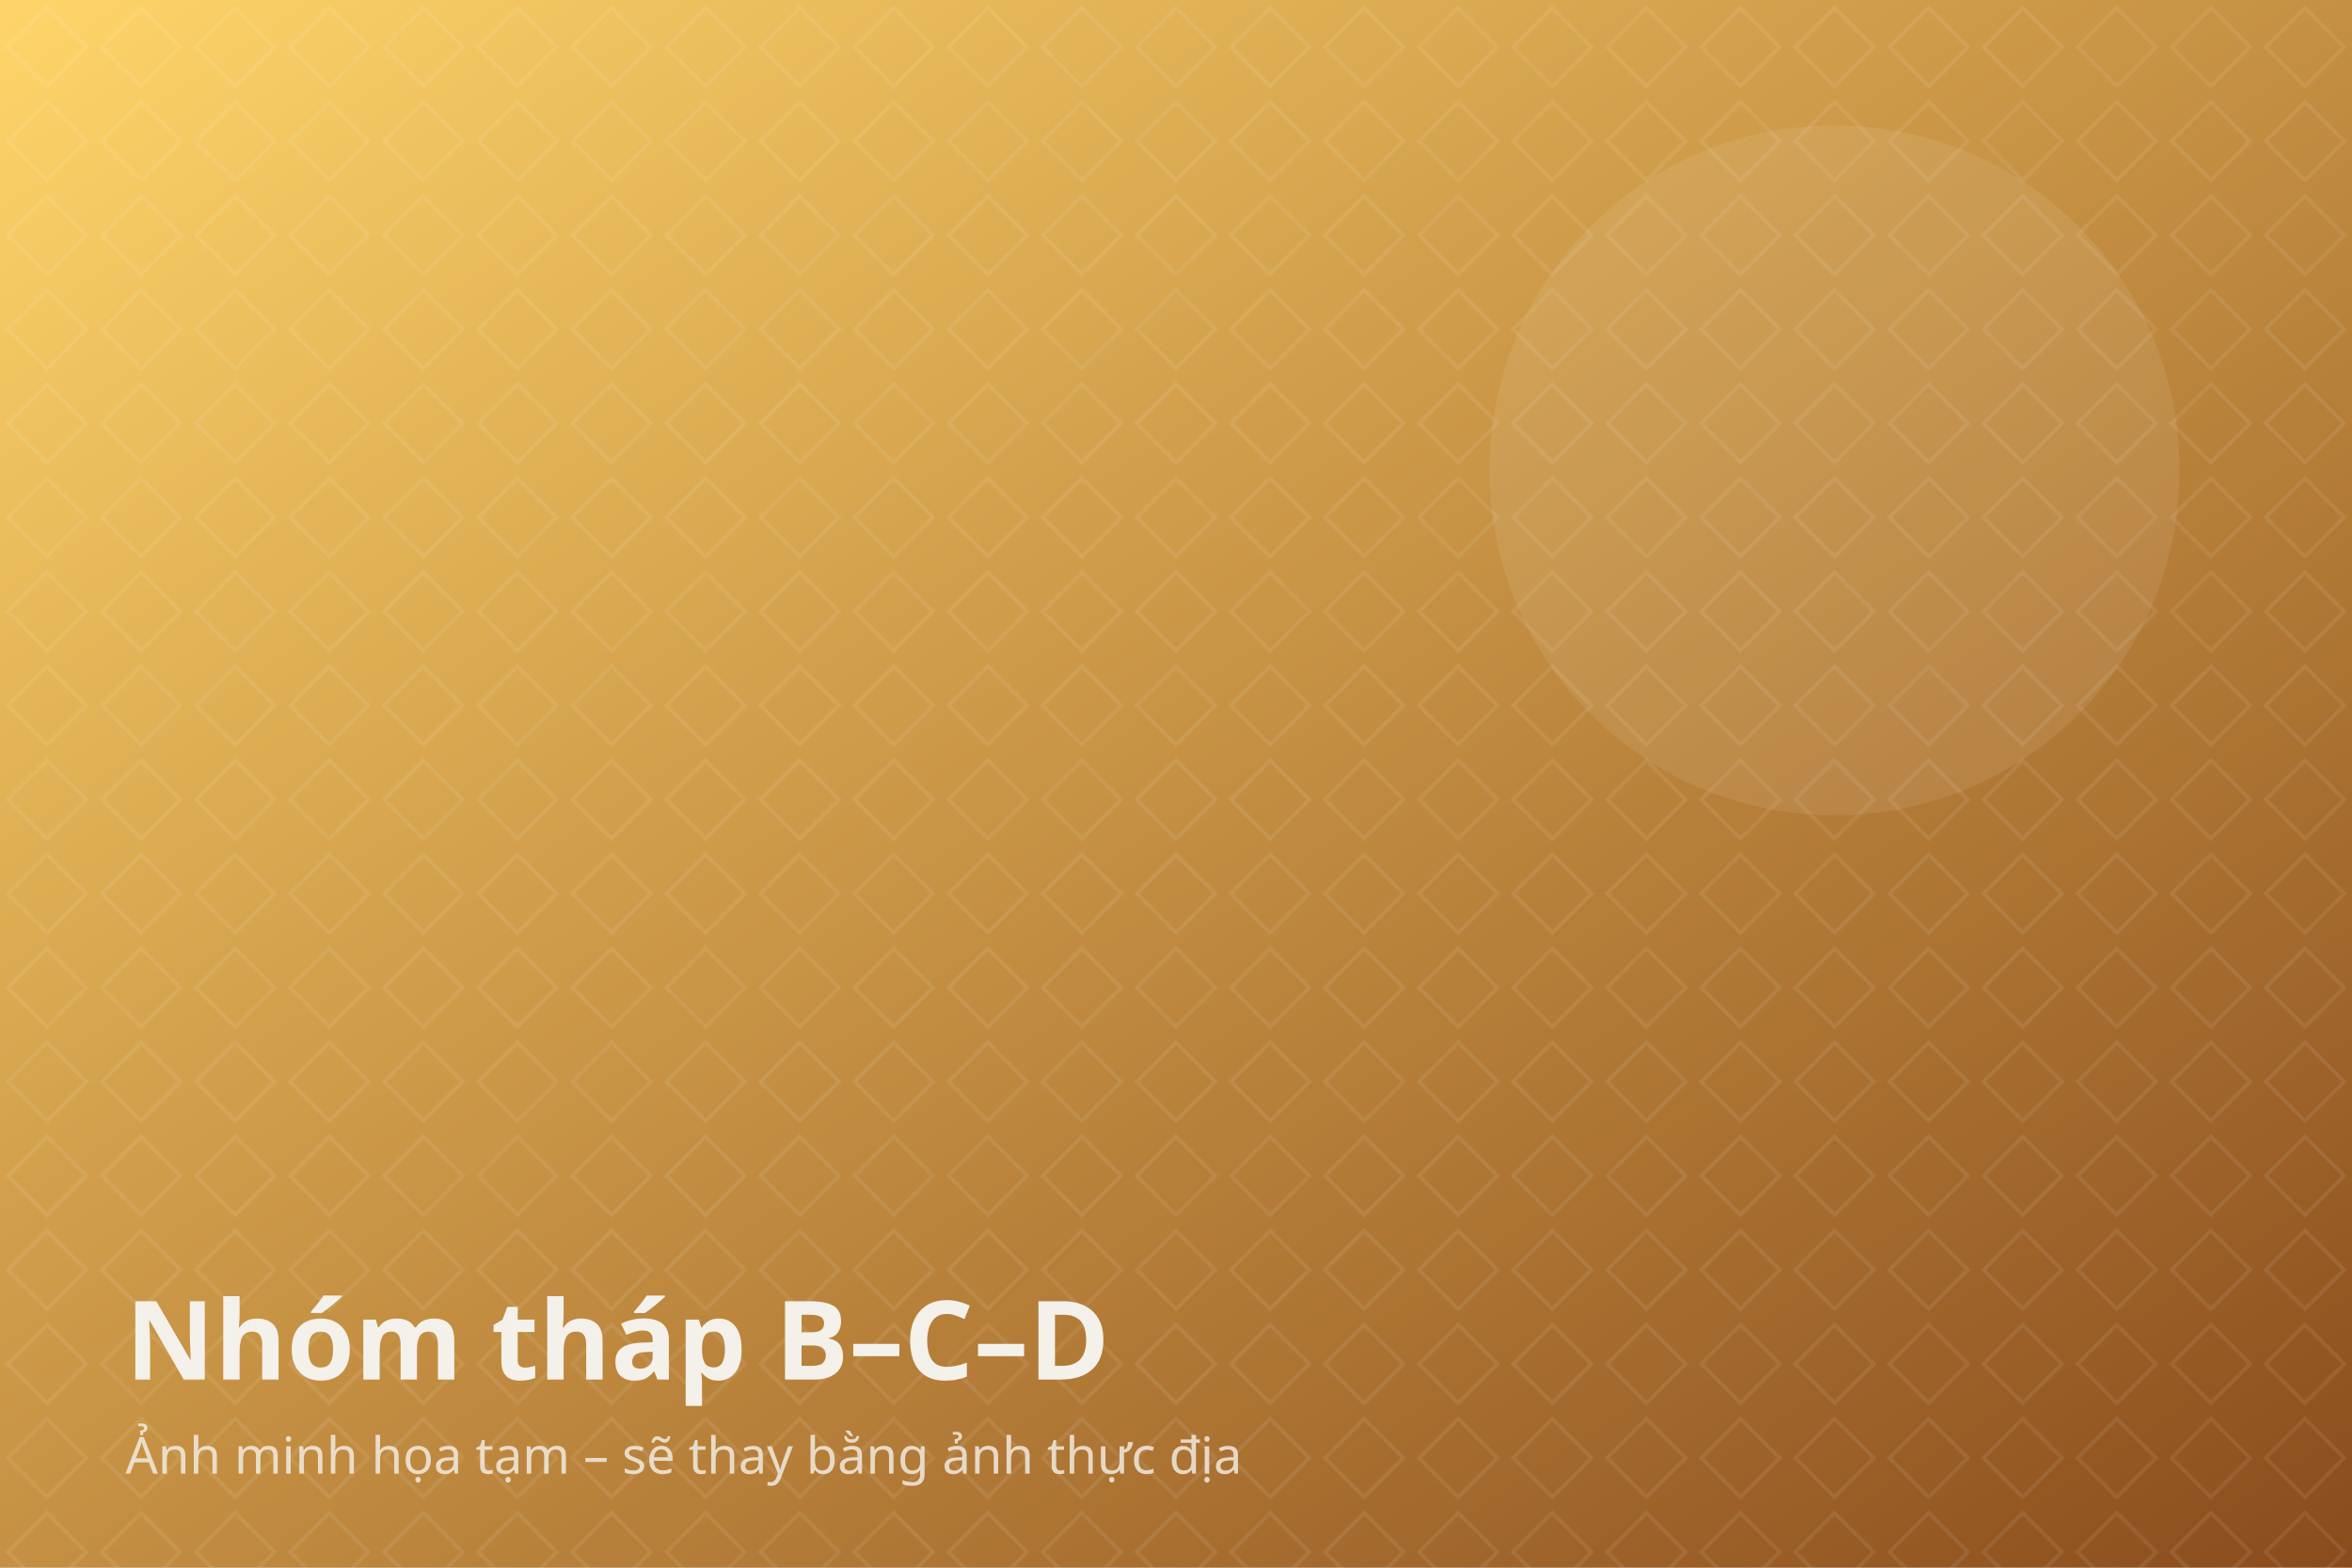
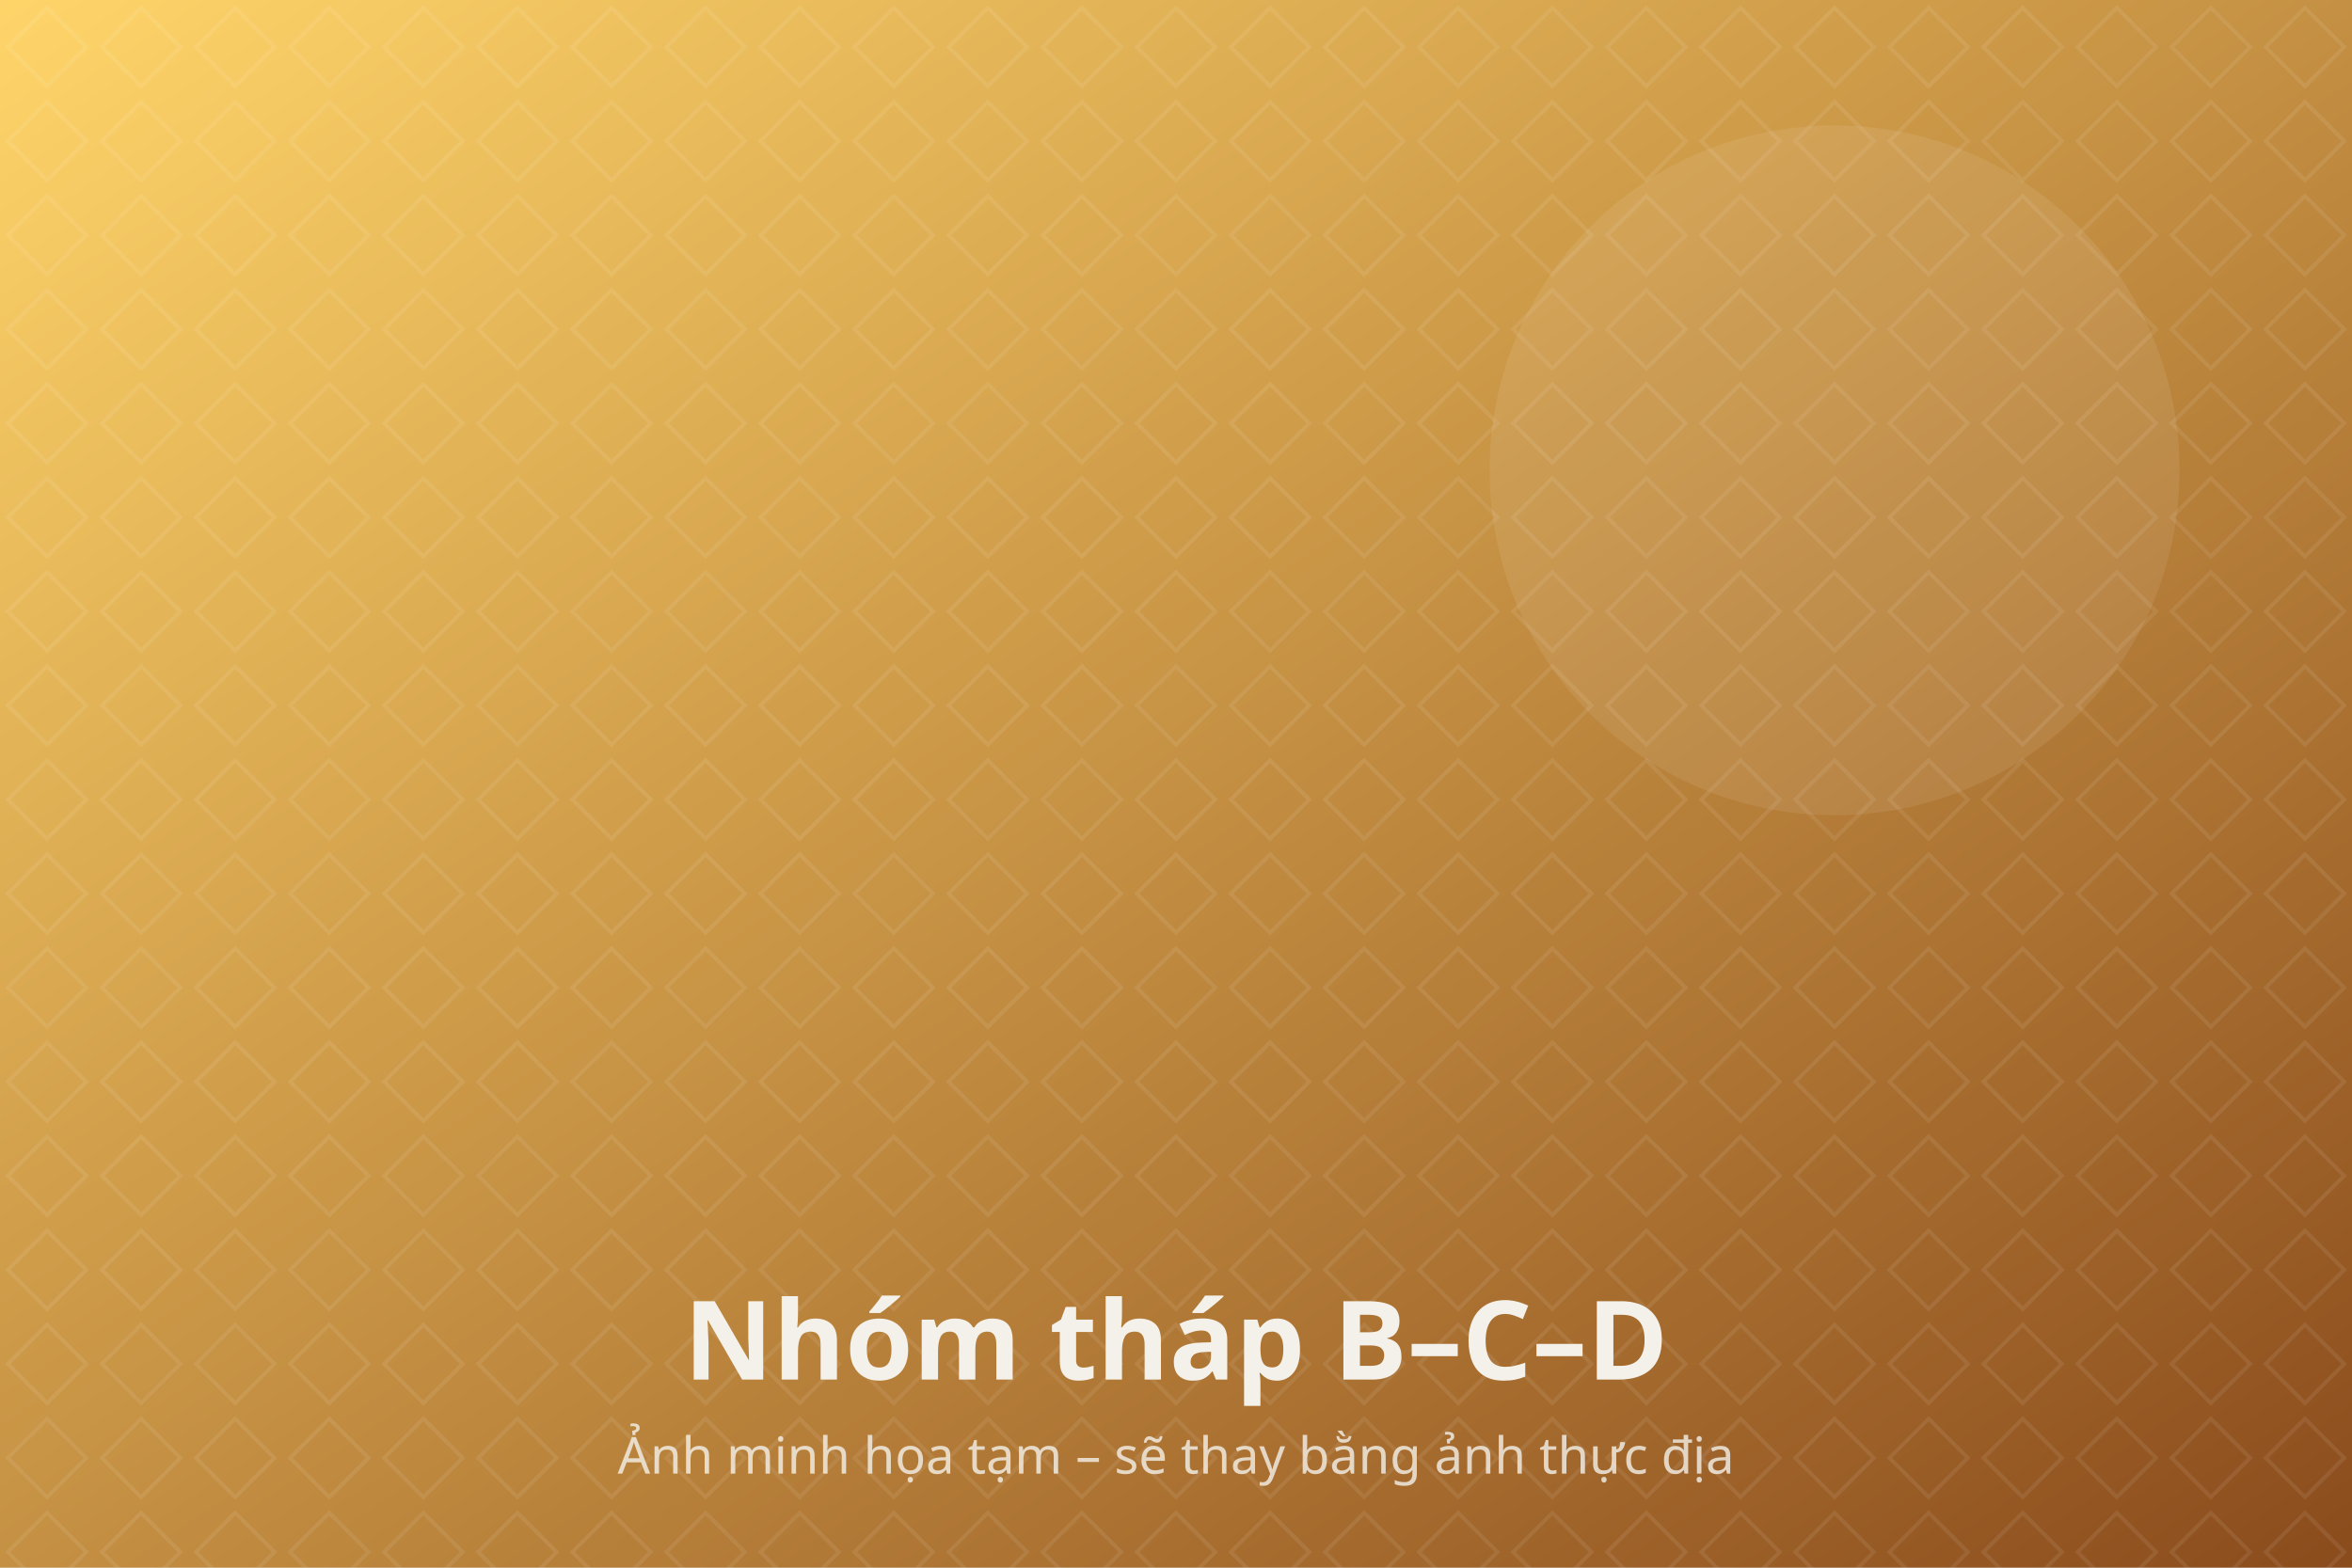
<svg xmlns="http://www.w3.org/2000/svg" viewBox="0 0 1200 800" width="1200" height="800" role="img" aria-label="Nhóm tháp B–C–D">
  <defs>
    <linearGradient id="g" x1="0" y1="0" x2="1" y2="1">
      <stop offset="0" stop-color="#FFD56A" />
      <stop offset="1" stop-color="#8A4B1C" />
    </linearGradient>
    <pattern id="p" width="48" height="48" patternUnits="userSpaceOnUse">
      <path d="M24 4 44 24 24 44 4 24Z" fill="none" stroke="#fff" stroke-opacity=".08" stroke-width="2" />
    </pattern>
  </defs>
  <rect width="1200" height="800" fill="url(#g)" />
  <rect width="1200" height="800" fill="url(#p)" />
  <circle cx="936" cy="240" r="176" fill="#fff" fill-opacity=".08" />
-   <text x="64" y="704" font-family="Be Vietnam Pro, system-ui, sans-serif" font-size="56" font-weight="800" fill="#F4F1EA">Nhóm tháp B–C–D</text>
-   <text x="64" y="752" font-family="Be Vietnam Pro, system-ui, sans-serif" font-size="26" fill="#F4F1EA" fill-opacity=".8">Ảnh minh họa tạm – sẽ thay bằng ảnh thực địa</text>
+   <text x="600" y="704" text-anchor="middle" font-family="Be Vietnam Pro, system-ui, sans-serif" font-size="56" font-weight="800" fill="#F4F1EA">Nhóm tháp B–C–D</text>
+   <text x="600" y="752" text-anchor="middle" font-family="Be Vietnam Pro, system-ui, sans-serif" font-size="26" fill="#F4F1EA" fill-opacity=".8">Ảnh minh họa tạm – sẽ thay bằng ảnh thực địa</text>
</svg>
